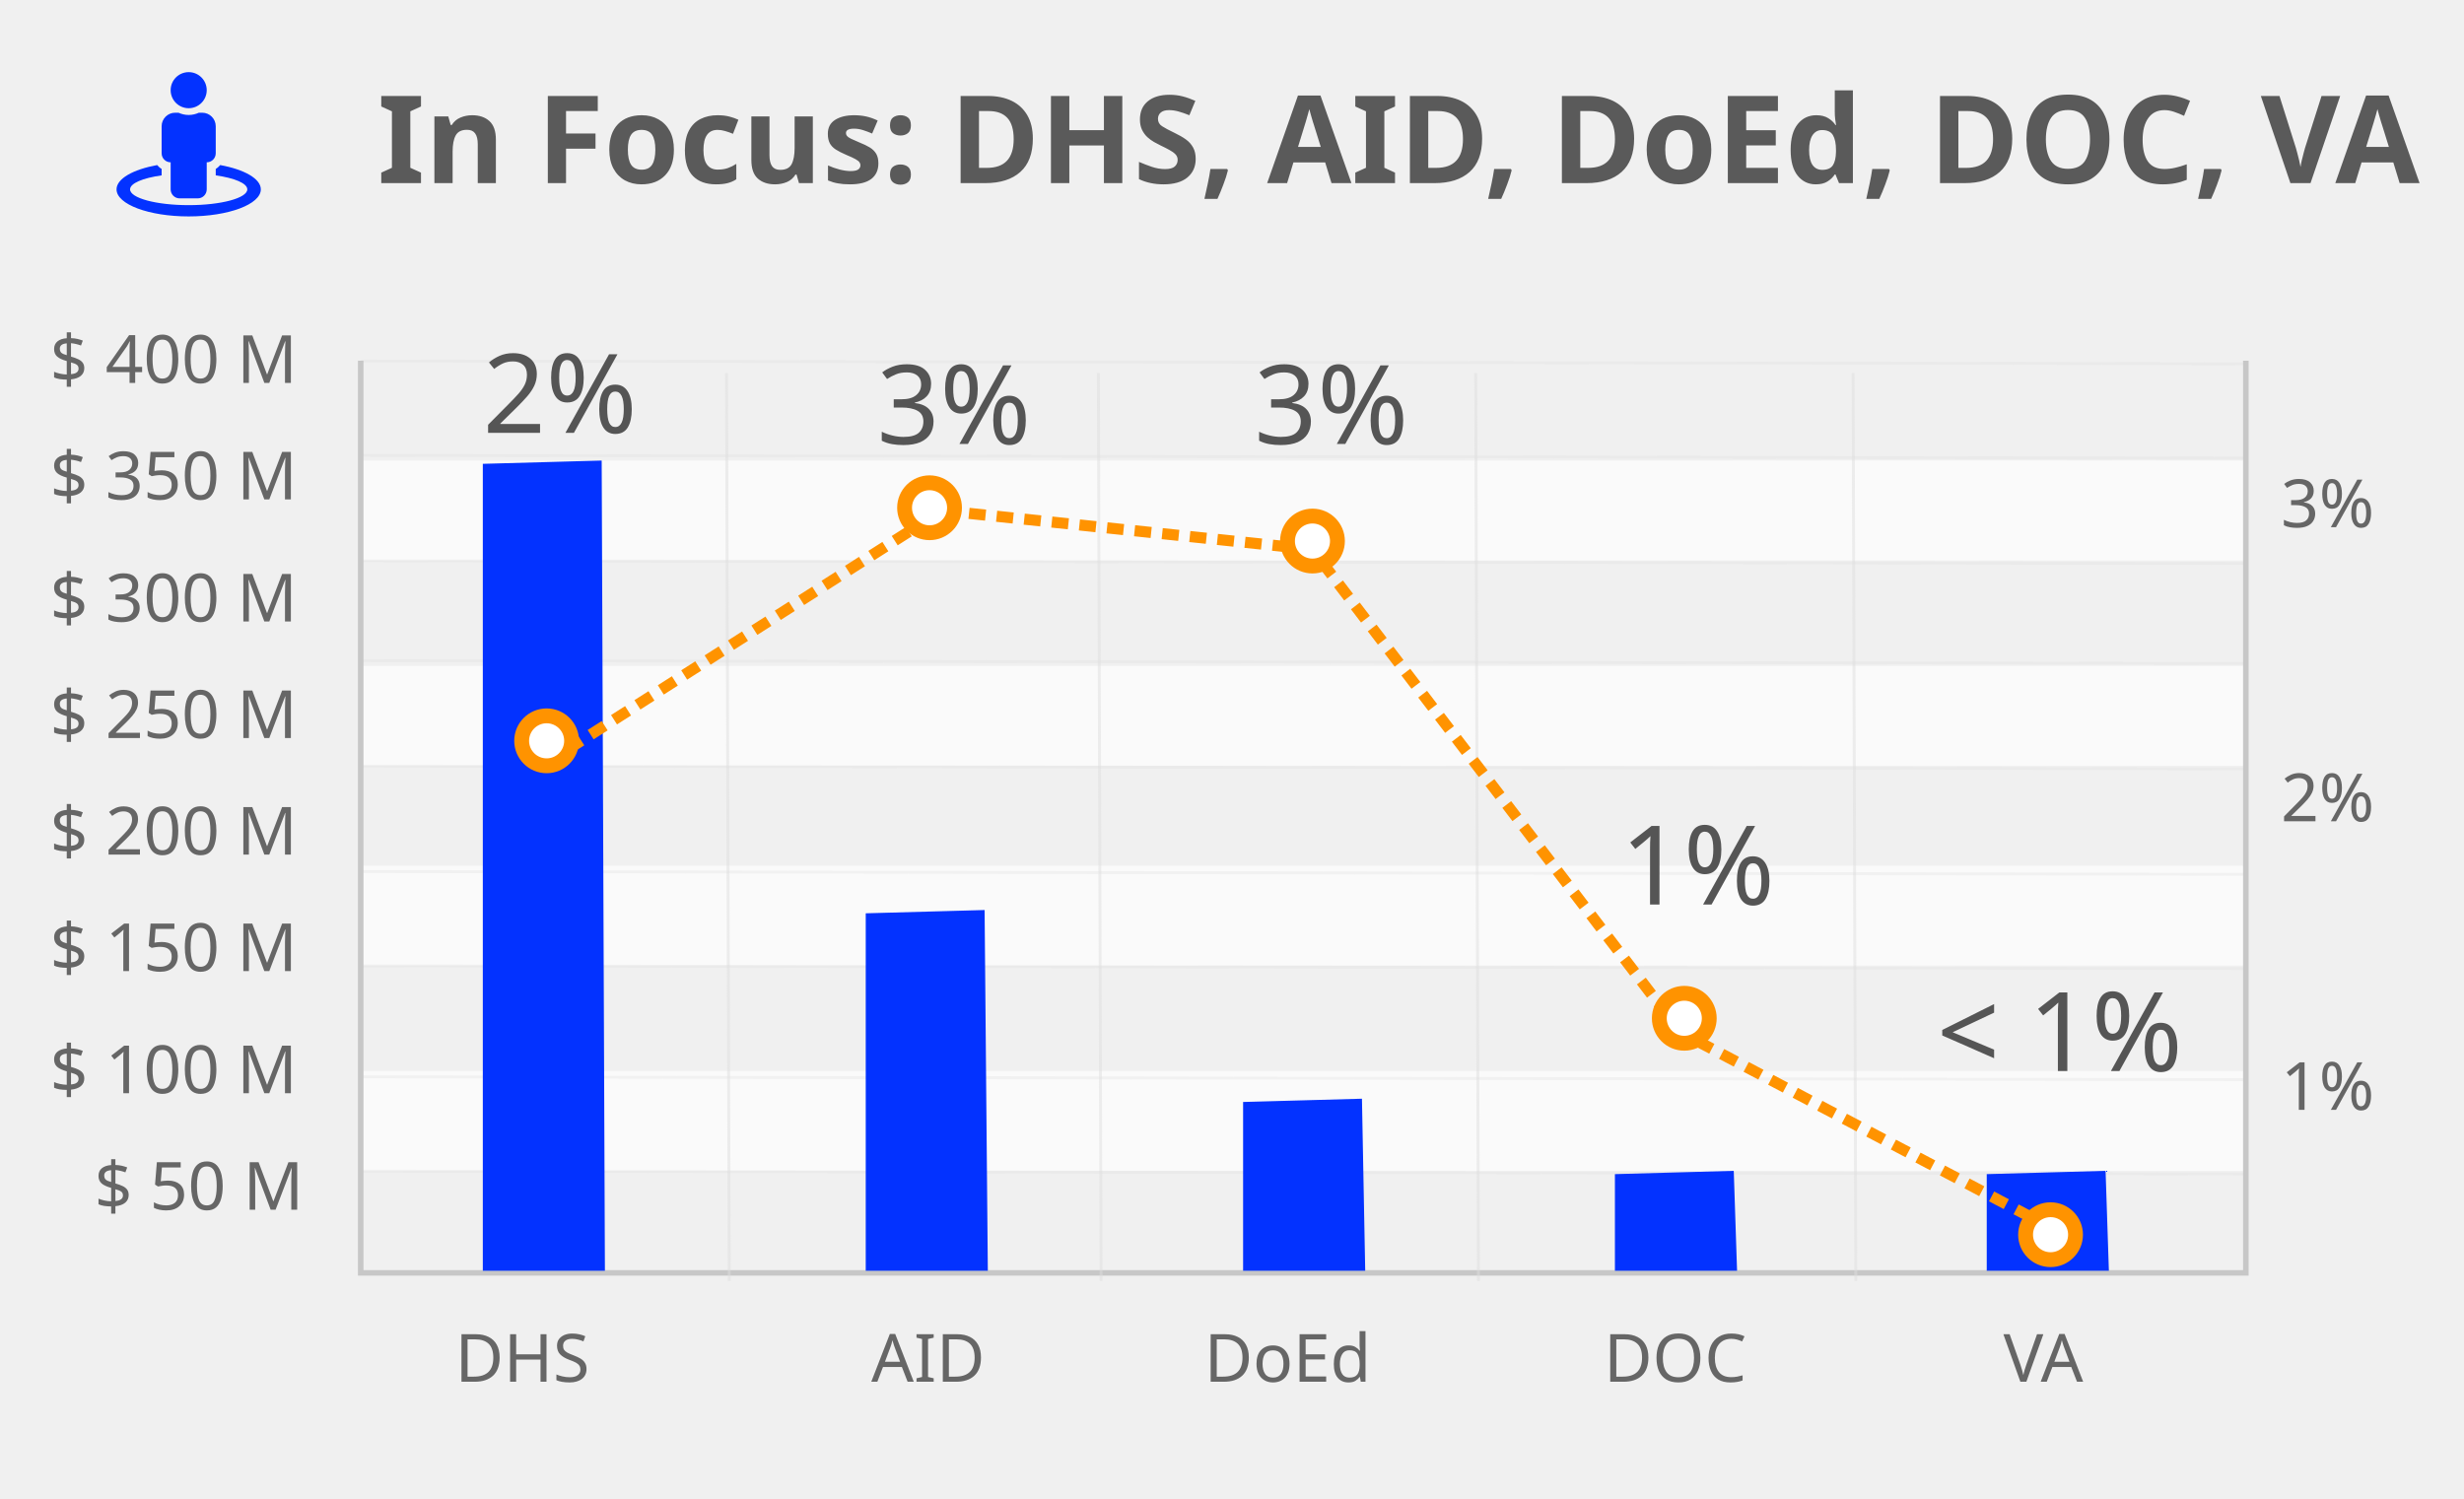
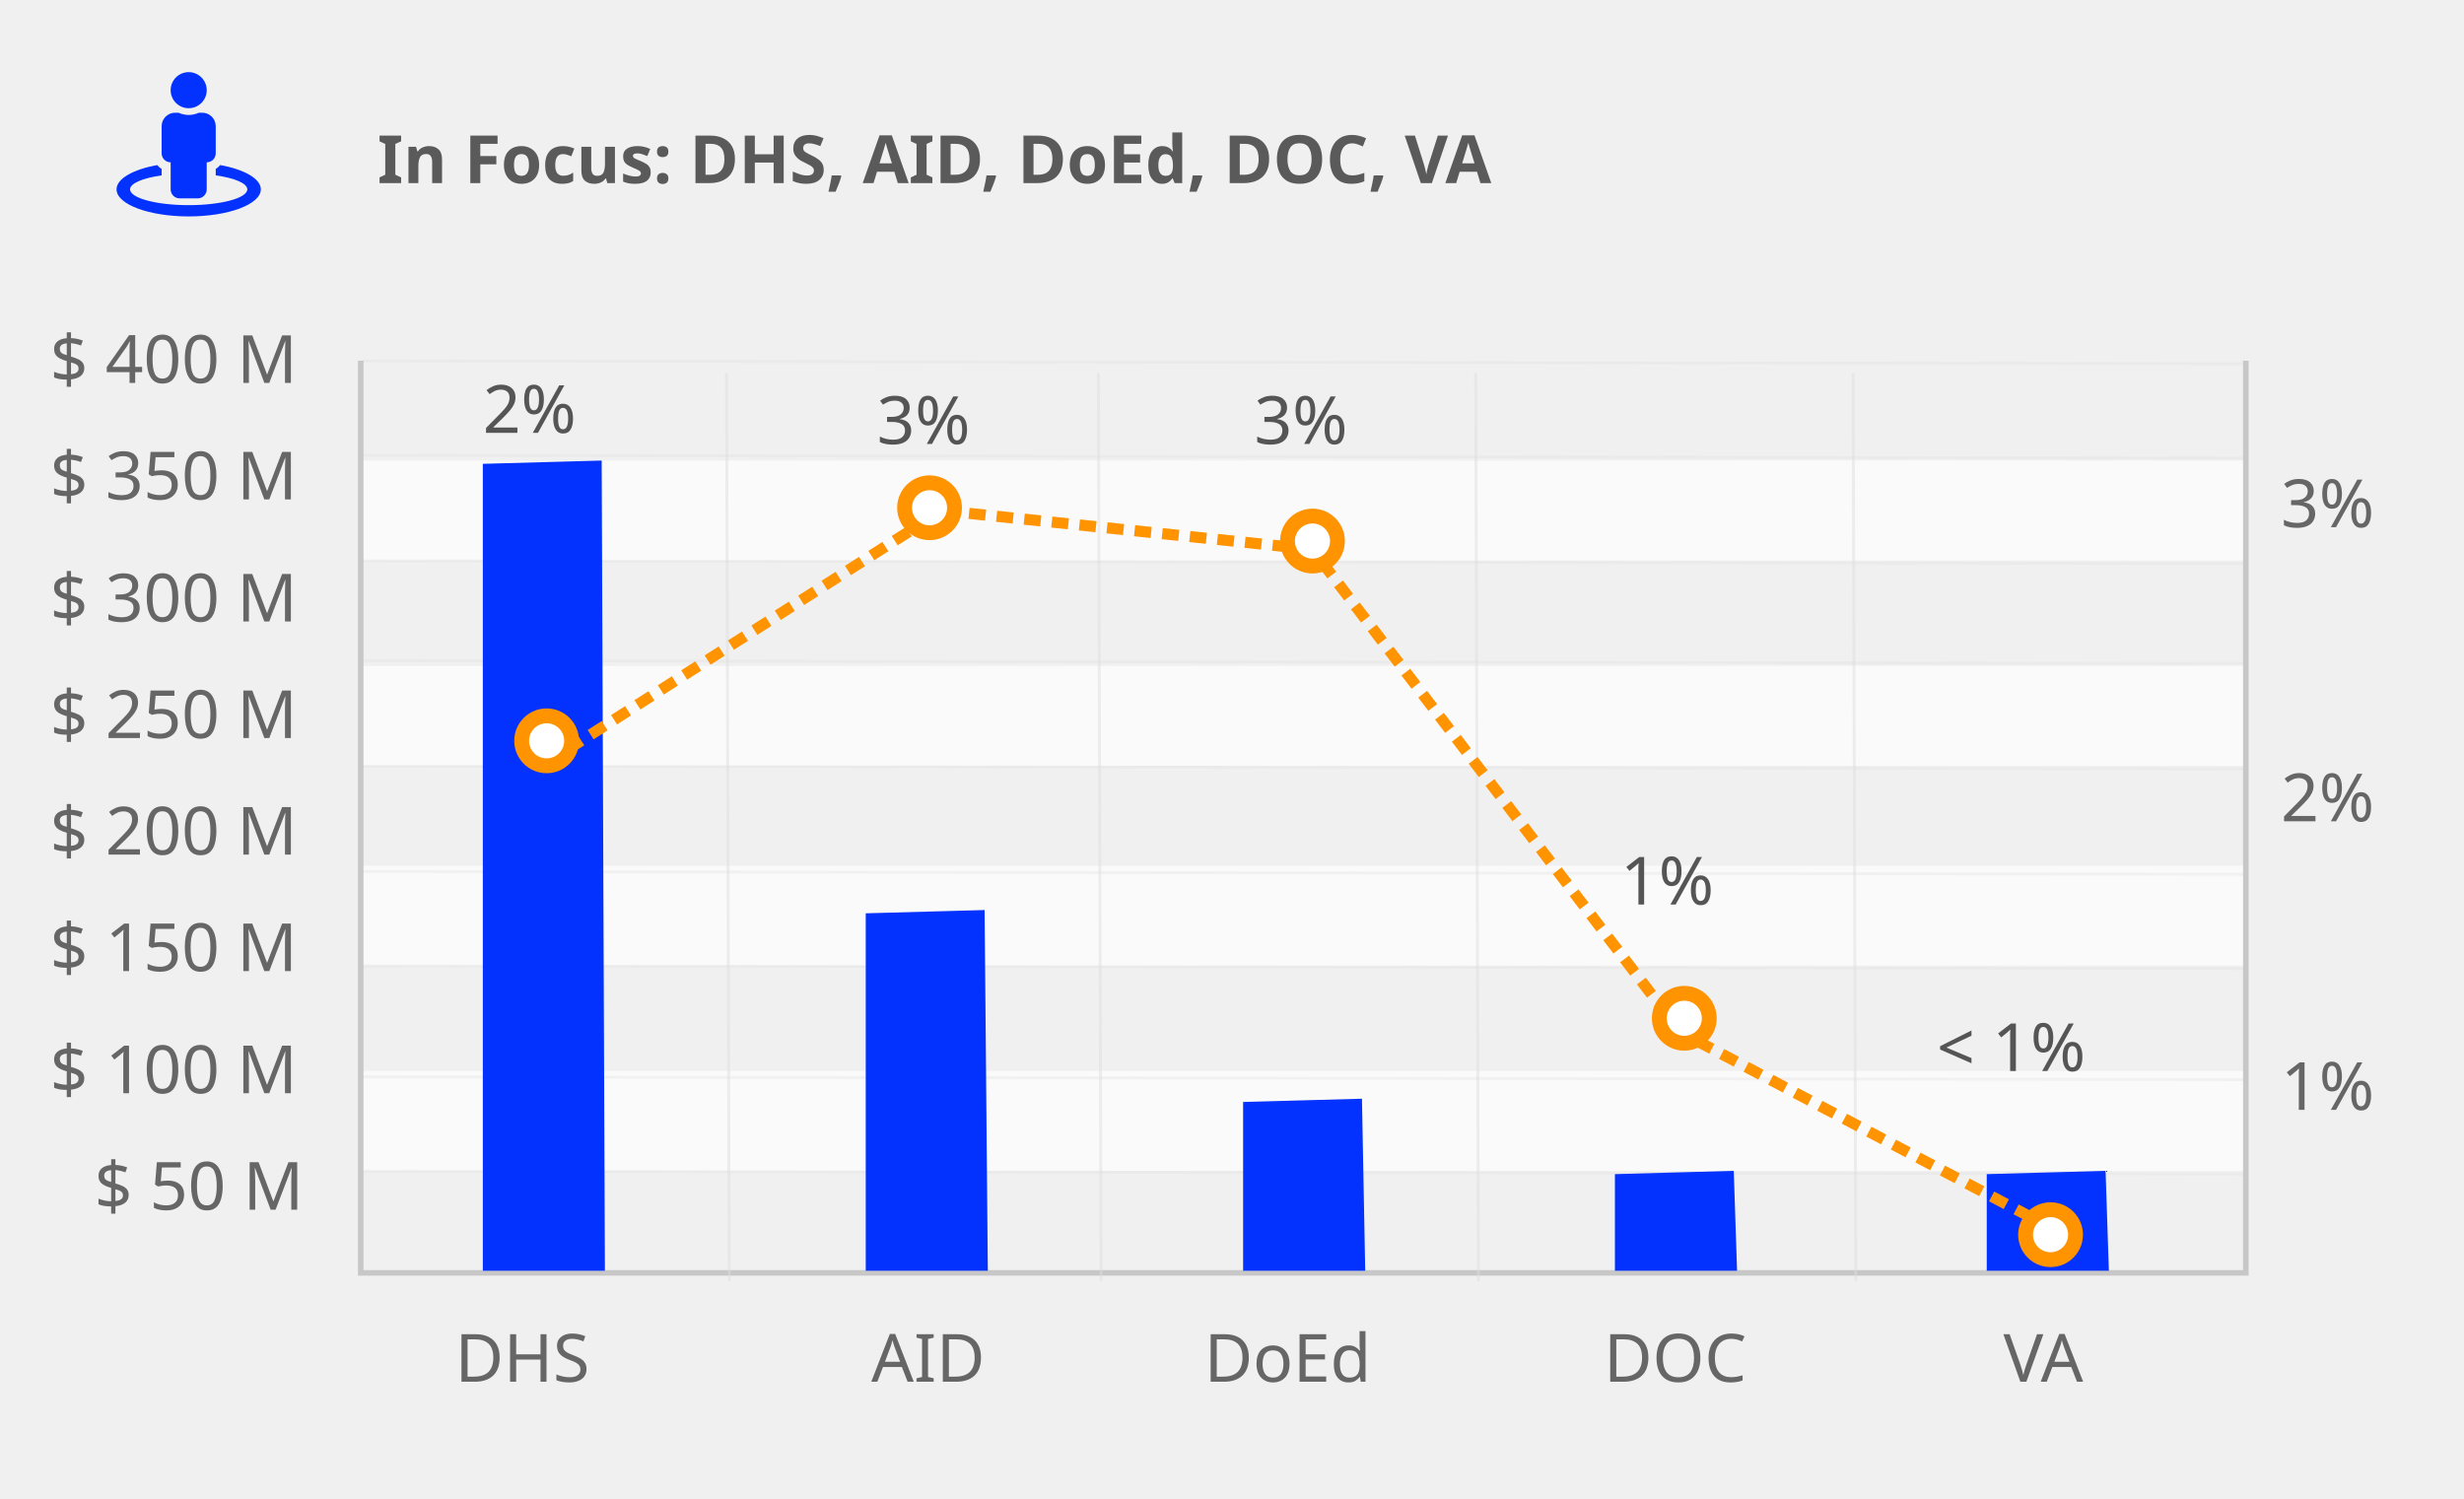
<svg xmlns="http://www.w3.org/2000/svg" focusable="true" tabIndex="0" width="100%" height="100%" aria-label="Bar chart of the 5 CFO Act agencies with the smallest amount of contract spending shown in millions of dollars. A line chart overlays the bars showing percentage of total contract spending by each agency. All are 3% or less." viewBox="0 0 444 270" version="1.1">
  <defs>
    <style text="text/css">
	#clear-24px:hover {
	  cursor: pointer;
 	}
     #Graph-Title {
        font-size: 1.125rem;
        font-weight: 600;
        color: #555555;
     }
      </style>
  </defs>
  <g id="Viz-1-Pop-Out-Outline_Desktop" stroke="none" stroke-width="1" fill="none" fill-rule="evenodd">
    <g id="Background" transform="translate(65, 64)">
      <g id="Background-fill" transform="translate(0, 19)" fill="#FAFAFA" fill-rule="nonzero">
        <polygon id="Rectangle-16" points="0 110 340 110 340 128 0 128" />
        <polygon id="Rectangle-16-Copy-2" points="0 73 340 73 340 91 0 91" />
        <polygon id="Rectangle-16-Copy-3" points="0 37 340 37 340 55 0 55" />
        <polygon id="Rectangle-16-Copy-4" points="0 0 340 0 340 18 0 18" />
      </g>
      <g id="Horizontal-Lines" opacity="0.3" stroke="#DDDDDD" stroke-linecap="square" stroke-width="0.525">
        <line x1="0.351" y1="1.053" x2="339.697" y2="1.553" id="Line" />
        <line x1="0.351" y1="18.053" x2="339.697" y2="18.553" id="Line-Copy-7" />
        <line x1="0.351" y1="37.053" x2="339.697" y2="37.553" id="Line-Copy-8" />
        <line x1="0.351" y1="55.053" x2="339.697" y2="55.553" id="Line-Copy-9" />
        <line x1="0.351" y1="74.053" x2="339.697" y2="74.553" id="Line-Copy-10" />
        <line x1="0.351" y1="93.053" x2="339.697" y2="93.553" id="Line-Copy-11" />
        <line x1="0.351" y1="110.053" x2="339.697" y2="110.553" id="Line-Copy-12" />
        <line x1="0.351" y1="130.053" x2="339.697" y2="130.553" id="Line-Copy-13" />
        <line x1="0.351" y1="147.053" x2="339.697" y2="147.553" id="Line-Copy-14" />
      </g>
      <polyline id="Scale" stroke="#C7C7C7" points="0 1 0 165.381 339.691 165.381 339.691 1" />
      <g id="Vertical-Lines" transform="translate(65, 3)" fill-rule="nonzero" opacity="0.5" stroke="#DDDDDD" stroke-linecap="square" stroke-width="0.525">
        <line x1="1.409" y1="163.581" x2="0.919" y2="0.5" id="Line-9-Copy-9" />
        <line x1="68.409" y1="163.581" x2="67.919" y2="0.5" id="Line-9-Copy-13" />
        <line x1="136.409" y1="163.581" x2="135.919" y2="0.5" id="Line-9-Copy-14" />
        <line x1="204.409" y1="163.581" x2="203.919" y2="0.5" id="Line-9-Copy-15" />
      </g>
    </g>
    <g id="Bar-Chart" transform="translate(87, 83)" fill="#0332FF" stroke="#0332FF" stroke-width="0.525">
      <path d="M21.16,0.263 L0.263,0.84 L0.263,145.738 L21.738,145.738 L21.16,0.263 Z" id="Rectangle" />
      <path d="M90.16,81.263 L69.263,81.84 L69.263,145.738 L90.737,145.738 L90.16,81.263 Z" id="Rectangle-Copy-2" />
      <path d="M158.16,115.263 L137.262,115.84 L137.262,145.738 L158.738,145.738 L158.16,115.263 Z" id="Rectangle-Copy-3" />
      <path d="M225.16,128.262 L204.262,128.84 L204.262,145.738 L225.738,145.738 L225.16,128.262 Z" id="Rectangle-Copy-4" />
      <path d="M292.16,128.262 L271.262,128.84 L271.262,145.738 L292.738,145.738 L292.16,128.262 Z" id="Rectangle-Copy-5" />
    </g>
    <path d="M98,137.771 L169.731,92 L236.458,99 L302.783,186 L371,222" id="Percent-Line" stroke="#FF9300" stroke-width="2" stroke-dasharray="3,2" />
    <g id="Circles" transform="translate(94, 87)" fill="#FFFFFF" stroke="#FF9300" stroke-width="2.675">
      <circle id="Oval-Copy-9" cx="4.5" cy="46.5" r="4.5" />
      <circle id="Oval-Copy-19" cx="73.5" cy="4.5" r="4.5" />
      <circle id="Oval-Copy-20" cx="142.5" cy="10.5" r="4.5" />
      <circle id="Oval-Copy-21" cx="209.5" cy="96.5" r="4.5" />
      <circle id="Oval-Copy-22" cx="275.5" cy="135.5" r="4.5" />
    </g>
-     <g id="Percents" transform="translate(87, 58)" fill="#555555" font-family="SourceSansPro-SemiBold, Source Sans Pro" font-size="19.823" font-weight="500">
+     <g id="Percents" transform="translate(87, 58)" fill="#555555" font-family="SourceSansPro-SemiBold, Source Sans Pro" font-size="1.24rem" font-weight="500">
      <text id="2%">
        <tspan x="0" y="20">2%</tspan>
      </text>
      <text id="3%">
        <tspan x="71" y="22">3%</tspan>
      </text>
      <text id="3%">
        <tspan x="139" y="22">3%</tspan>
      </text>
      <text id="1%">
        <tspan x="205" y="105">1%</tspan>
      </text>
      <text id="1%">
        <tspan x="262" y="135">&lt; 1%</tspan>
      </text>
    </g>
    <g id="Bottom-Labels" transform="translate(82, 233)" fill="#666666" font-family="SourceSansPro-Light, Source Sans Pro" font-size="1rem" font-weight="300">
      <text id="DHS">
        <tspan x="0" y="16">DHS</tspan>
      </text>
      <text id="AID">
        <tspan x="75" y="16">AID</tspan>
      </text>
      <text id="DOC">
        <tspan x="207" y="16">DOC</tspan>
      </text>
      <text id="DoEd">
        <tspan x="135" y="16">DoEd</tspan>
      </text>
      <text id="VA">
        <tspan x="279" y="16">VA</tspan>
      </text>
    </g>
    <g id="Right-axis" transform="translate(411, 79)" fill="#666666" font-family="SourceSansPro-Light, Source Sans Pro" font-size="1rem" font-weight="300">
      <text id="1%">
        <tspan x="0" y="121">1%</tspan>
      </text>
      <text id="2%">
        <tspan x="0" y="69">2%</tspan>
      </text>
      <text id="3%">
        <tspan x="0" y="16">3%</tspan>
      </text>
    </g>
    <g id="Left-axis" transform="translate(9, 53)" fill="#666666" font-family="SourceSansPro-Light, Source Sans Pro" font-size="1rem" font-weight="300">
      <text id="$-50-M">
        <tspan x="8" y="165">$ 50 M</tspan>
      </text>
      <text id="$-100-M">
        <tspan x="0" y="144">$ 100 M</tspan>
      </text>
      <text id="$-150-M">
        <tspan x="0" y="122">$ 150 M</tspan>
      </text>
      <text id="$-200-M">
        <tspan x="0" y="101">$ 200 M</tspan>
      </text>
      <text id="$-250-M">
        <tspan x="0" y="80">$ 250 M</tspan>
      </text>
      <text id="$-300-M">
        <tspan x="0" y="59">$ 300 M</tspan>
      </text>
      <text id="$-350-M">
        <tspan x="0" y="37">$ 350 M</tspan>
      </text>
      <text id="$-400-M">
        <tspan x="0" y="16">$ 400 M</tspan>
      </text>
    </g>
    <text id="Graph-Title" font-family="SourceSansPro-SemiBold, Source Sans Pro" font-size="1rem" font-weight="500" fill="#5A5A5A" transform="translate(-63, 0)">
-       <tspan x="131" y="33" font-size="22">In Focus: DHS, AID, DoEd, DOC, VA</tspan>
+       <tspan x="131" y="33" font-size="1.375rem">In Focus: DHS, AID, DoEd, DOC, VA</tspan>
    </text>
    <g id="street-view-solid" transform="translate(21, 13)" fill="#0332FF" fill-rule="nonzero" x="0">
      <path d="M18.682,16.746 C18.448,17.015 18.186,17.259 17.875,17.439 L17.875,18.604 C21.253,19.078 23.562,20.028 23.562,21.125 C23.562,22.696 18.834,23.969 13,23.969 C7.166,23.969 2.438,22.696 2.438,21.125 C2.438,20.028 4.747,19.079 8.125,18.604 L8.125,17.439 C7.814,17.259 7.552,17.015 7.318,16.746 C2.989,17.537 0,19.198 0,21.125 C0,23.817 5.821,26 13,26 C20.179,26 26,23.817 26,21.125 C26,19.198 23.011,17.537 18.682,16.746 Z M13,6.5 C14.795,6.5 16.25,5.045 16.25,3.25 C16.25,1.455 14.795,0 13,0 C11.205,0 9.75,1.455 9.75,3.25 C9.75,5.045 11.205,6.5 13,6.5 Z M9.75,16.25 L9.75,21.125 C9.75,22.022 10.478,22.75 11.375,22.75 L14.625,22.75 C15.522,22.75 16.25,22.022 16.25,21.125 L16.25,16.25 C17.147,16.25 17.875,15.522 17.875,14.625 L17.875,9.75 C17.875,8.404 16.784,7.312 15.438,7.312 L14.838,7.312 C14.276,7.568 13.657,7.719 13,7.719 C12.343,7.719 11.724,7.568 11.162,7.312 L10.562,7.312 C9.216,7.312 8.125,8.404 8.125,9.75 L8.125,14.625 C8.125,15.522 8.853,16.25 9.75,16.25 Z" id="Shape" />
    </g>
  </g>
</svg>
